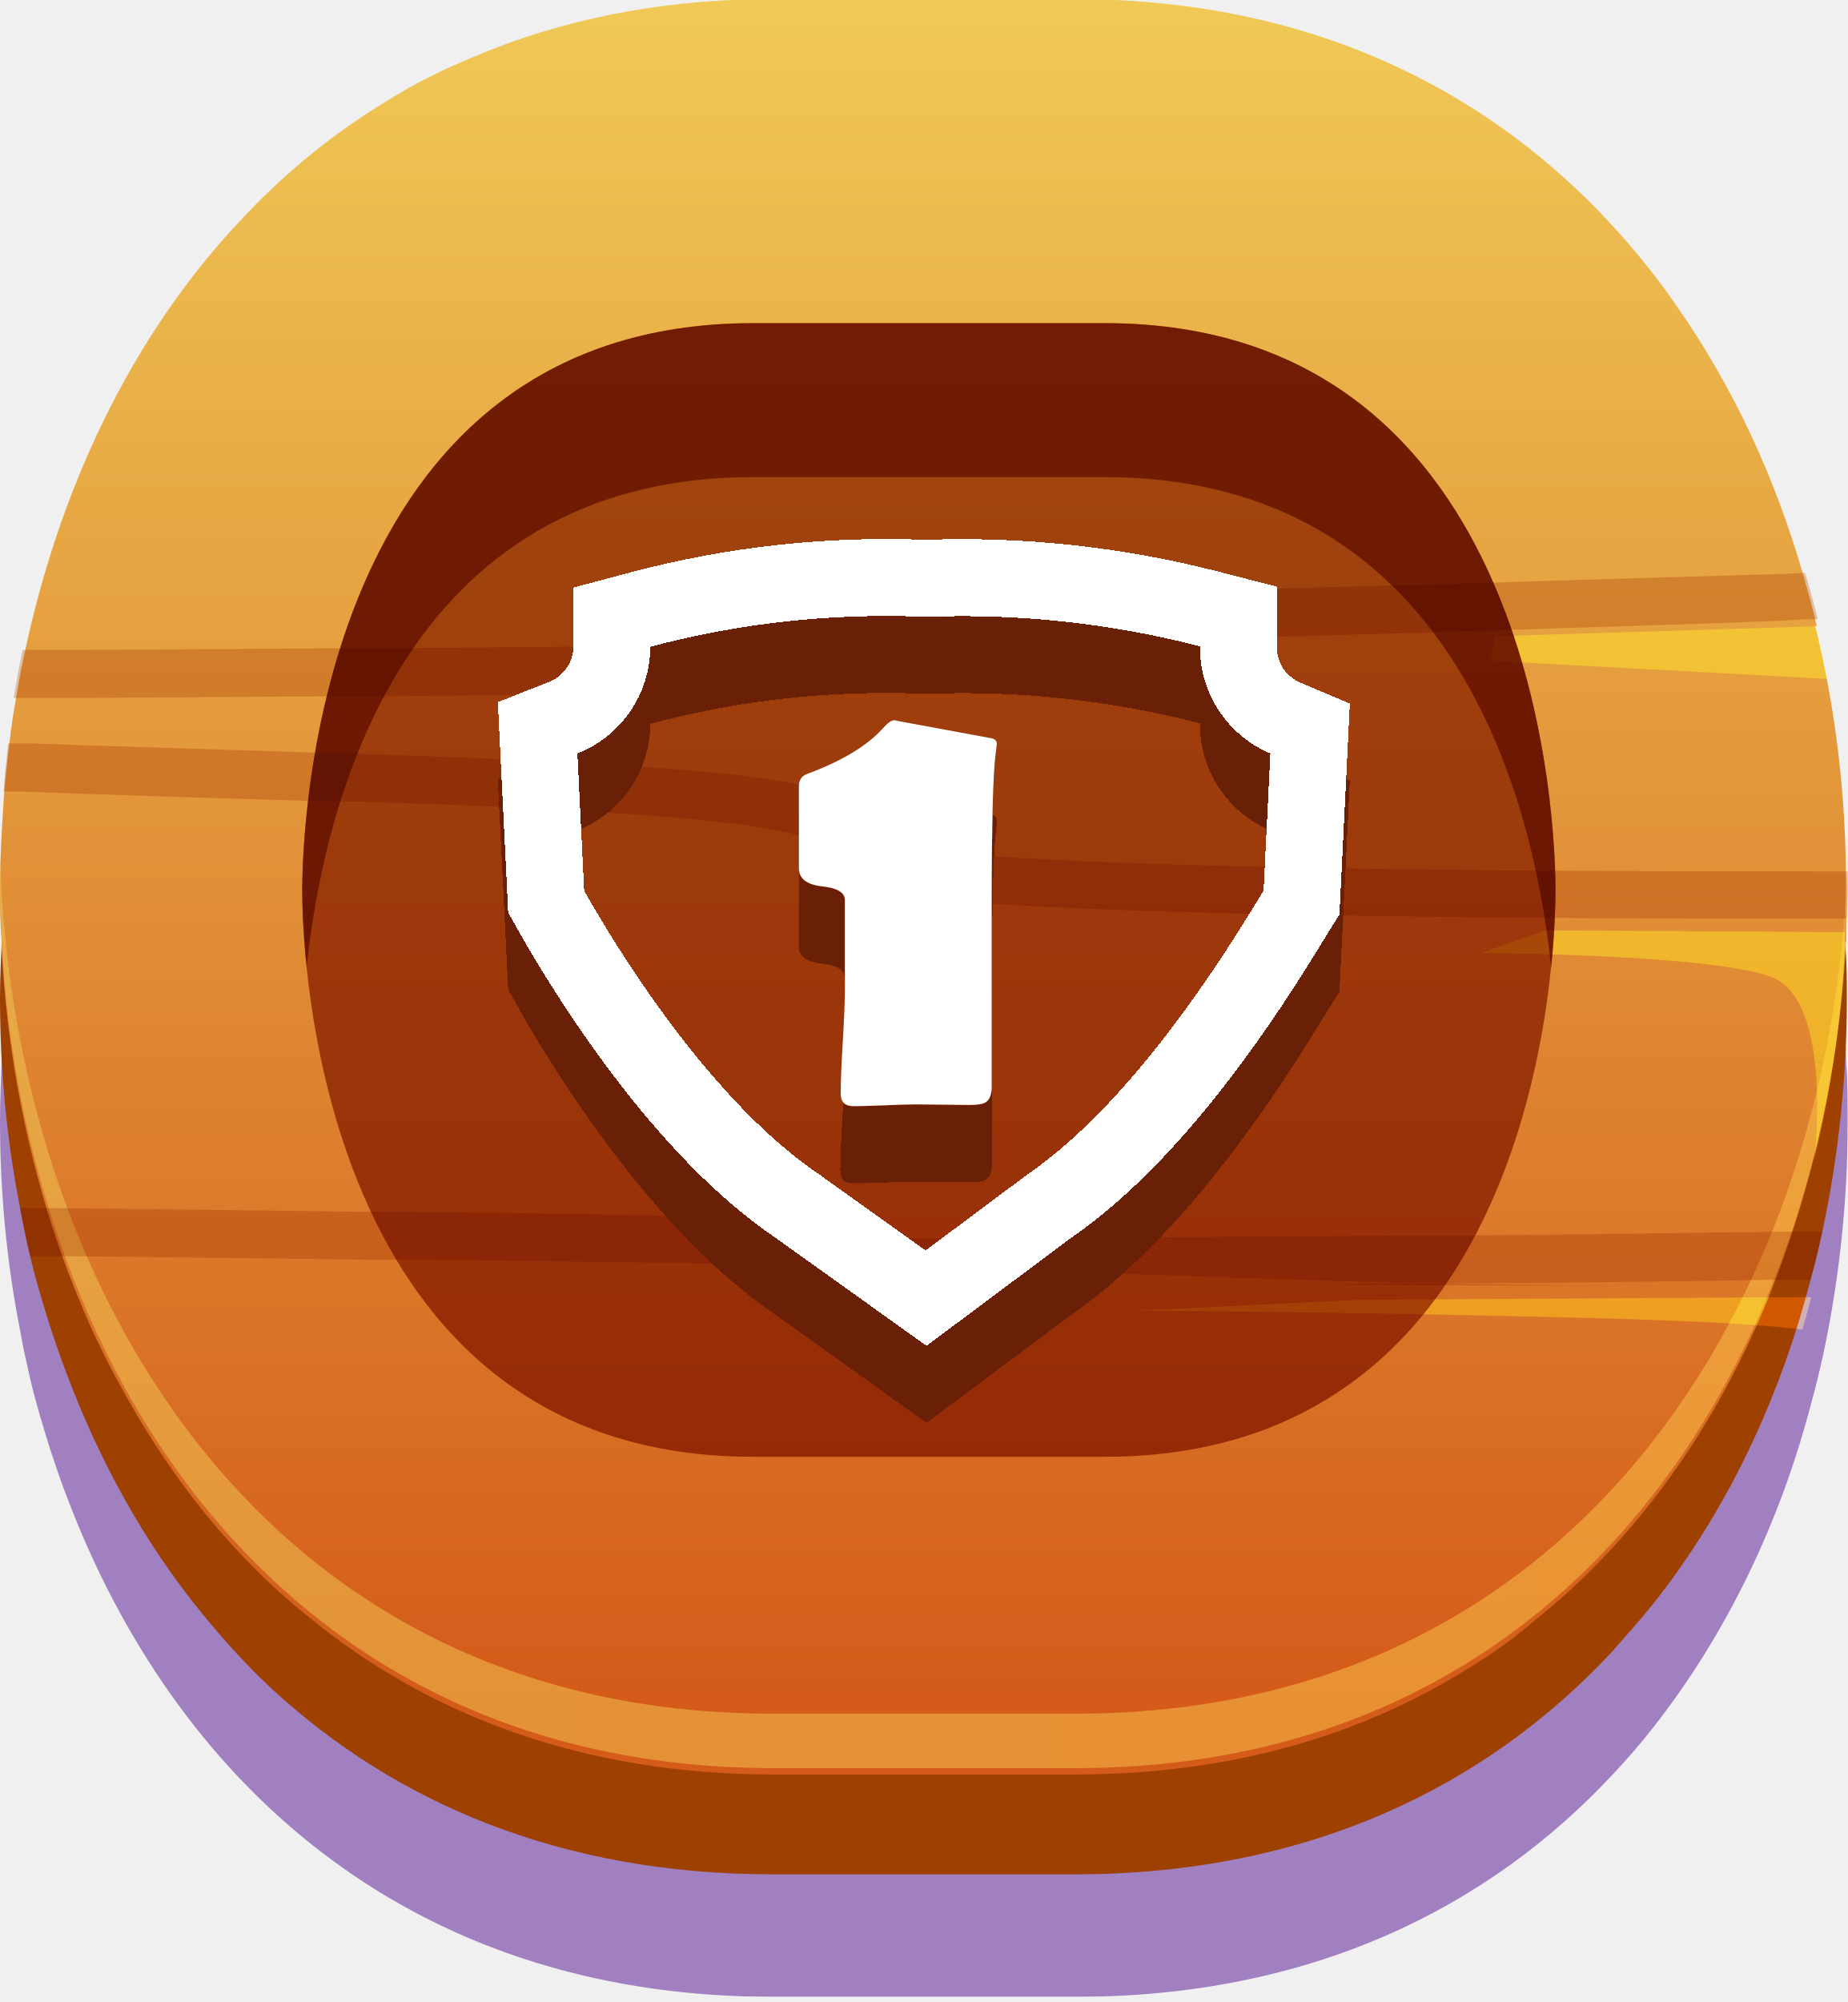
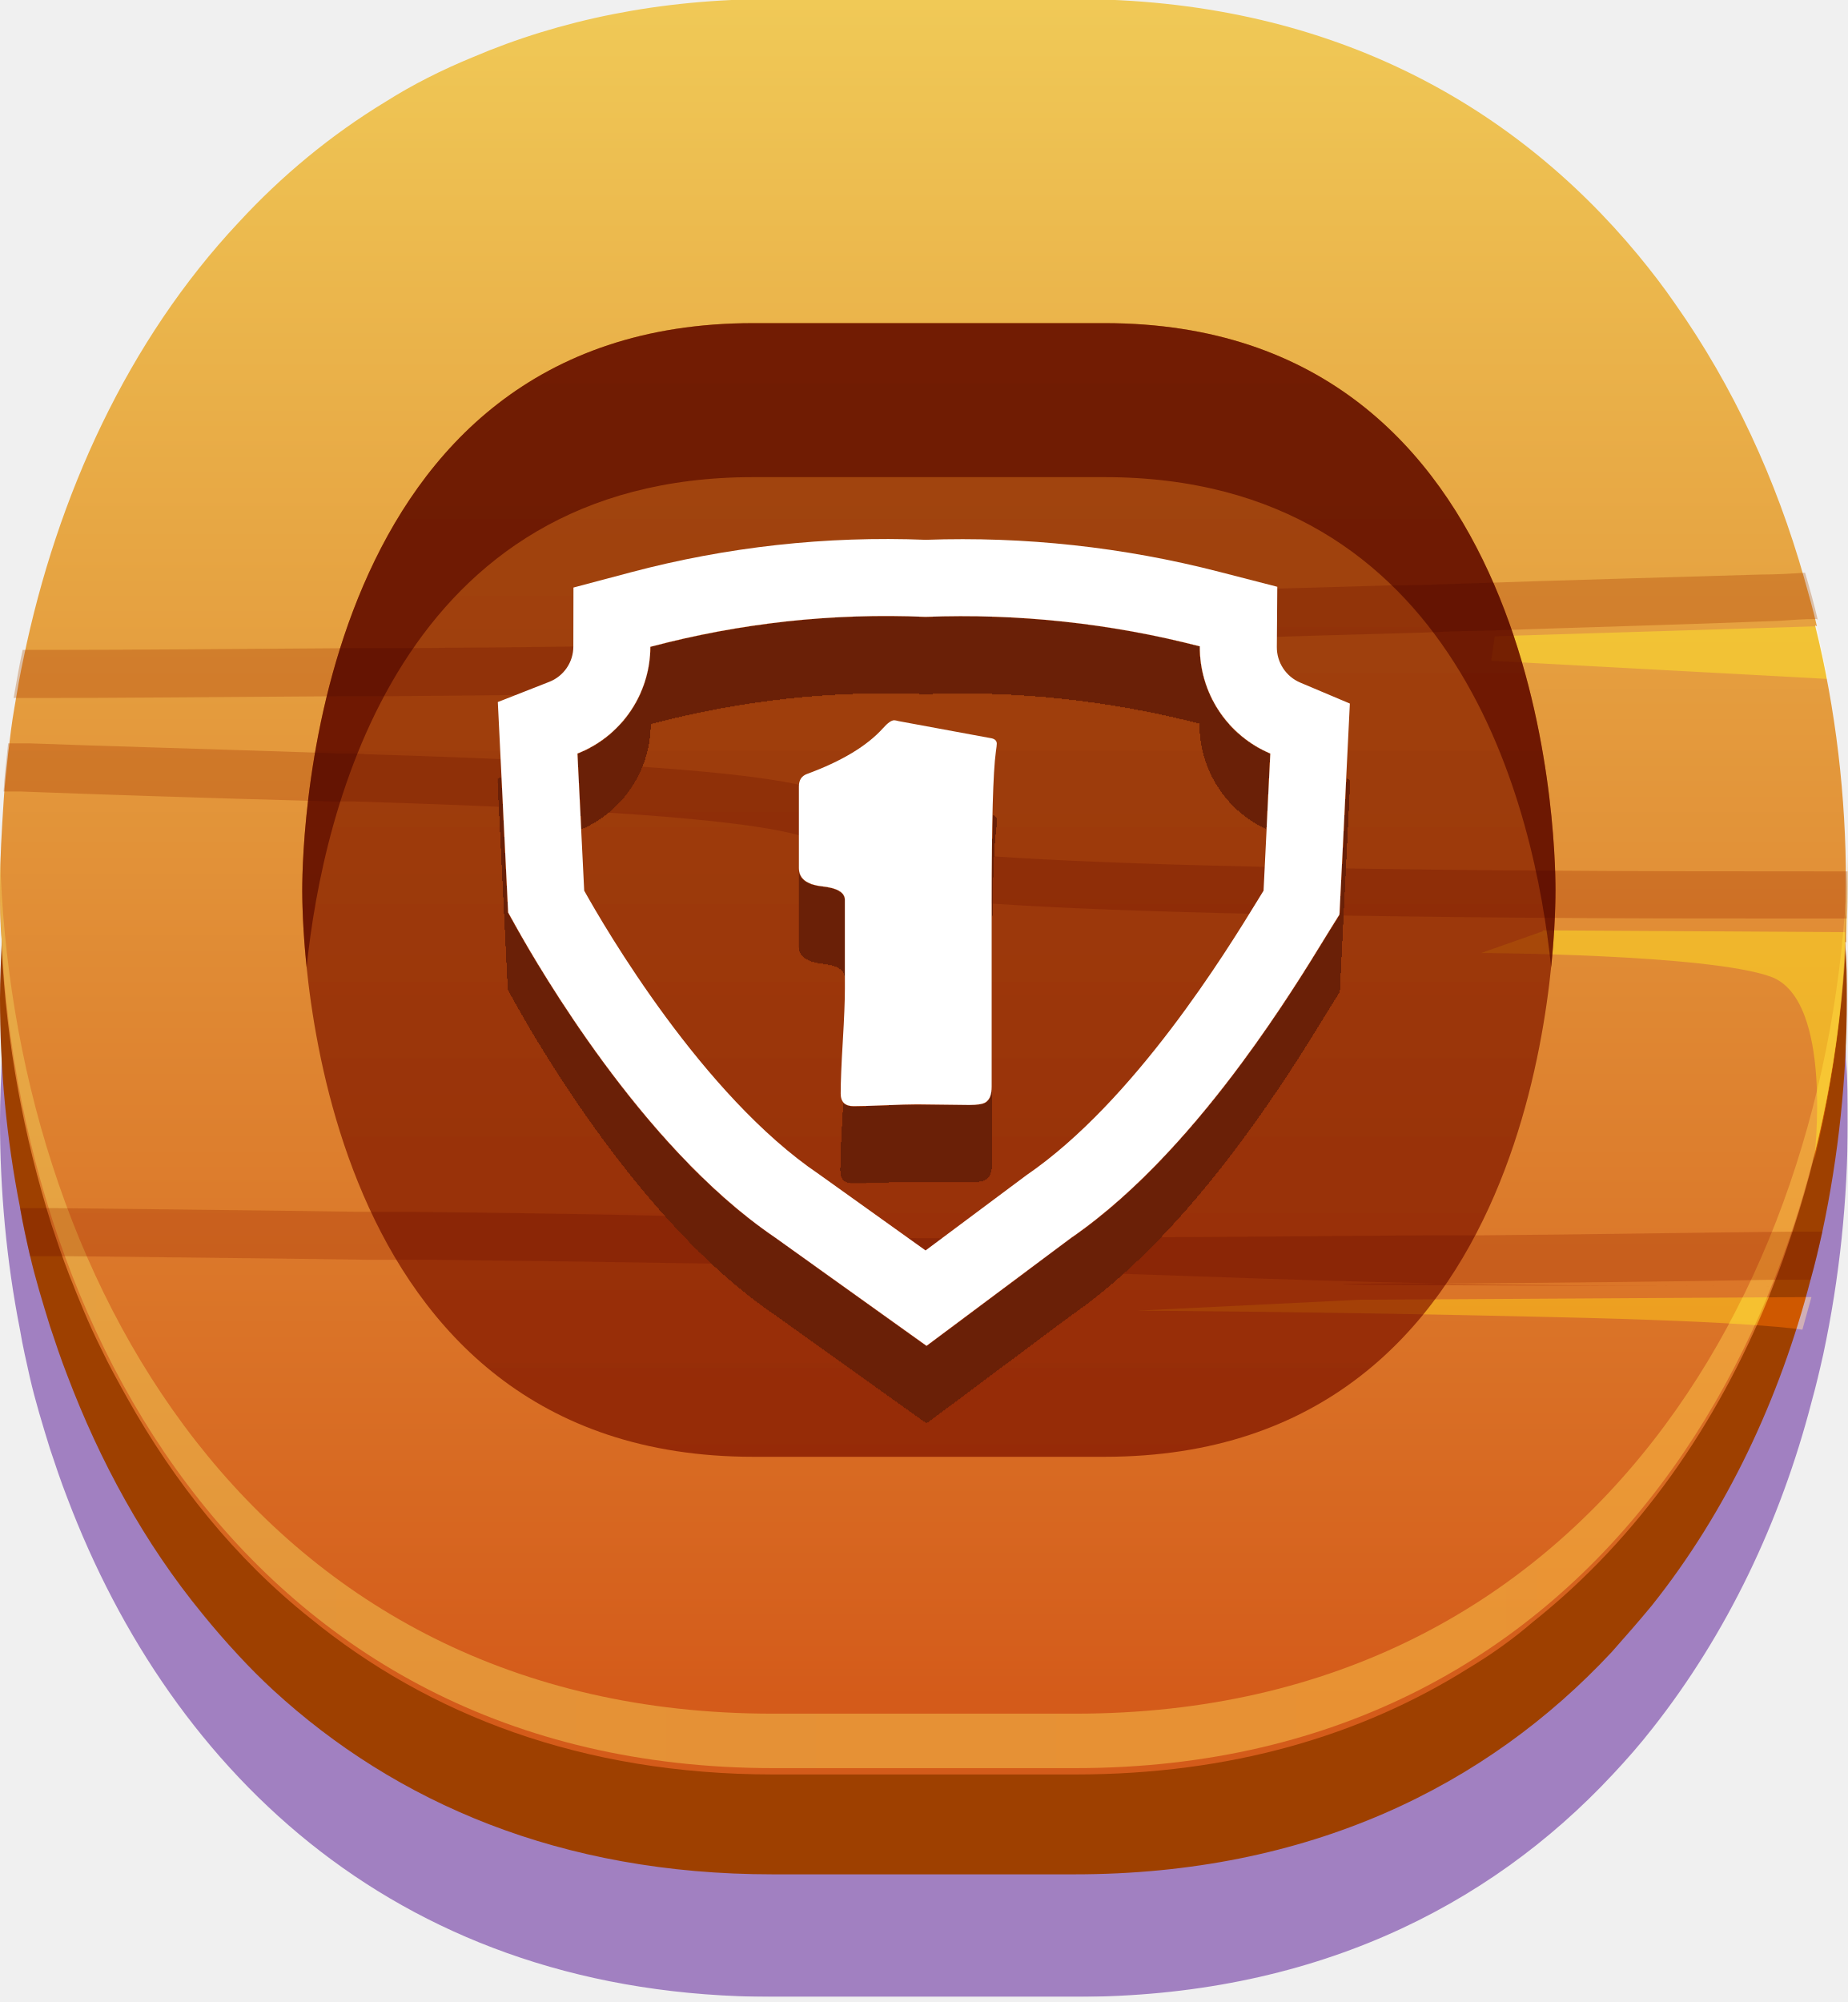
<svg xmlns="http://www.w3.org/2000/svg" width="48" height="52" viewBox="0 0 48 52" fill="none">
-   <g clip-path="url(#clip0_30_10620)">
+   <g clip-path="url(#clip0_72_5477)">
    <g style="mix-blend-mode:multiply" opacity="0.5">
-       <path d="M47.953 27.466C47.953 27.324 47.953 27.183 47.929 27.018C47.906 26.593 47.858 26.192 47.811 25.768C47.552 23.529 47.033 21.336 46.232 19.238C46.067 18.837 45.902 18.413 45.737 18.012C44.534 15.277 42.813 12.825 40.597 10.868C40.079 10.397 39.536 9.973 38.947 9.595C36.024 7.568 32.369 6.342 27.937 6.342H20.086C10.137 6.365 4.102 12.495 1.509 20.016C1.367 20.416 1.226 20.841 1.108 21.265C0.99 21.666 0.872 22.067 0.778 22.491C0.684 22.892 0.589 23.316 0.519 23.717C0.283 24.967 0.118 26.24 0.047 27.489C0.024 28.031 0 28.574 0 29.116C0 30.908 0.165 32.747 0.519 34.538C0.589 34.963 0.684 35.364 0.778 35.788C0.919 36.401 1.108 37.014 1.297 37.627C1.438 38.051 1.58 38.475 1.745 38.9C4.479 46.114 10.444 51.866 20.086 51.866H27.937C34.02 51.866 38.641 49.58 41.894 46.09C42.248 45.713 42.601 45.312 42.931 44.888C44.864 42.436 46.255 39.513 47.057 36.424C47.175 36 47.269 35.599 47.364 35.175C47.788 33.194 48 31.143 48 29.14C48 28.597 48 28.055 47.953 27.513V27.466ZM38.523 35.246C38.405 35.646 38.24 36.071 38.075 36.495C36.636 40.031 33.737 43.45 27.937 43.45H20.086C15.984 43.45 13.32 41.729 11.599 39.466C11.293 39.041 11.01 38.617 10.751 38.169C10.326 37.414 9.973 36.66 9.69 35.882C9.548 35.458 9.407 35.057 9.289 34.633C8.558 32.016 8.487 29.658 8.487 29.092C8.487 28.833 8.487 28.267 8.558 27.489C8.652 26.546 8.817 25.297 9.147 23.976C9.265 23.576 9.36 23.151 9.501 22.75C9.666 22.232 9.878 21.713 10.114 21.195C10.303 20.77 10.515 20.346 10.751 19.945C12.401 17.116 15.206 14.758 20.039 14.758H27.89C31.756 14.758 34.326 16.267 36.047 18.318C36.377 18.695 36.66 19.12 36.943 19.544C38.216 21.572 38.853 23.906 39.183 25.768C39.253 26.216 39.324 26.64 39.348 27.018C39.348 27.183 39.395 27.348 39.395 27.513C39.466 28.314 39.466 28.88 39.466 29.14C39.466 29.753 39.419 32.44 38.475 35.293L38.523 35.246Z" fill="#58129B" />
+       <path d="M47.953 27.466C47.953 27.324 47.953 27.183 47.929 27.018C47.906 26.593 47.858 26.192 47.811 25.768C47.552 23.529 47.033 21.336 46.232 19.238C46.067 18.837 45.902 18.413 45.737 18.012C44.534 15.277 42.813 12.825 40.597 10.868C40.079 10.397 39.536 9.973 38.947 9.595C36.024 7.568 32.369 6.342 27.937 6.342H20.086C10.137 6.365 4.102 12.495 1.509 20.016C1.367 20.416 1.226 20.841 1.108 21.265C0.99 21.666 0.872 22.067 0.778 22.491C0.684 22.892 0.589 23.316 0.519 23.717C0.283 24.967 0.118 26.24 0.047 27.489C0.024 28.031 0 28.574 0 29.116C0 30.908 0.165 32.747 0.519 34.538C0.589 34.963 0.684 35.364 0.778 35.788C0.919 36.401 1.108 37.014 1.297 37.627C1.438 38.051 1.58 38.475 1.745 38.9C4.479 46.114 10.444 51.866 20.086 51.866H27.937C34.02 51.866 38.641 49.58 41.894 46.09C42.248 45.713 42.601 45.312 42.931 44.888C44.864 42.436 46.255 39.513 47.057 36.424C47.175 36 47.269 35.599 47.364 35.175C47.788 33.194 48 31.143 48 29.14C48 28.597 48 28.055 47.953 27.513V27.466ZM38.523 35.246C38.405 35.646 38.24 36.071 38.075 36.495C36.636 40.031 33.737 43.45 27.937 43.45H20.086C15.984 43.45 13.32 41.729 11.599 39.466C11.293 39.041 11.01 38.617 10.751 38.169C10.326 37.414 9.972 36.66 9.69 35.882C9.548 35.458 9.407 35.057 9.289 34.633C8.558 32.016 8.487 29.658 8.487 29.092C8.487 28.833 8.487 28.267 8.558 27.489C8.652 26.546 8.817 25.297 9.147 23.976C9.265 23.576 9.36 23.151 9.501 22.75C9.666 22.232 9.878 21.713 10.114 21.195C10.303 20.77 10.515 20.346 10.751 19.945C12.401 17.116 15.206 14.758 20.039 14.758H27.89C31.756 14.758 34.326 16.267 36.047 18.318C36.377 18.695 36.66 19.12 36.943 19.544C38.216 21.572 38.853 23.906 39.183 25.768C39.253 26.216 39.324 26.64 39.348 27.018C39.348 27.183 39.395 27.348 39.395 27.513C39.466 28.314 39.466 28.88 39.466 29.14C39.466 29.753 39.419 32.44 38.475 35.293L38.523 35.246Z" fill="#58129B" />
    </g>
    <path d="M47.953 24.471C47.953 24.471 47.953 24.377 47.953 24.306C47.953 24.165 47.953 24.024 47.953 23.882C47.929 23.481 47.882 23.057 47.835 22.633C47.576 20.393 47.057 18.2 46.255 16.102C46.09 15.678 45.925 15.277 45.76 14.876C44.558 12.165 42.837 9.69 40.621 7.733C40.102 7.261 39.56 6.837 38.971 6.436C36.047 4.409 32.393 3.206 27.937 3.206H20.086C15.206 3.206 11.269 4.692 8.204 7.073C5.045 9.548 2.829 13.014 1.509 16.857C1.367 17.257 1.25 17.682 1.108 18.106C0.99 18.507 0.872 18.908 0.778 19.332C0.684 19.733 0.589 20.157 0.519 20.558C0.283 21.808 0.118 23.081 0.047 24.33C0.047 24.377 0.047 24.401 0.047 24.424C0.024 24.919 0 25.438 0 25.933C0 27.748 0.165 29.564 0.519 31.356C0.589 31.78 0.684 32.204 0.778 32.605C0.919 33.218 1.108 33.831 1.297 34.444C1.438 34.868 1.58 35.293 1.745 35.717C2.593 37.957 3.749 40.079 5.257 41.917C5.564 42.295 5.87 42.648 6.2 43.002C6.483 43.309 6.79 43.615 7.096 43.898C10.279 46.821 14.57 48.684 20.063 48.684H27.914C33.996 48.684 38.617 46.397 41.87 42.908C42.224 42.507 42.578 42.106 42.908 41.705C44.864 39.253 46.232 36.33 47.033 33.242C47.151 32.817 47.246 32.416 47.34 31.992C47.764 30.012 47.976 27.961 47.976 25.957C47.976 25.462 47.976 24.967 47.929 24.471H47.953ZM20.086 11.599H27.937C31.803 11.599 34.373 13.108 36.094 15.159C36.424 15.536 36.707 15.961 36.99 16.385C38.263 18.413 38.9 20.747 39.23 22.609C39.301 23.057 39.371 23.481 39.395 23.859C39.395 24.024 39.419 24.189 39.442 24.354C39.513 25.132 39.513 25.721 39.513 25.957C39.513 26.57 39.466 29.234 38.523 32.11C38.405 32.534 38.24 32.935 38.075 33.359C36.636 36.872 33.737 40.291 27.937 40.291H20.086C18.766 40.291 17.587 40.126 16.55 39.796C14.358 39.112 12.778 37.839 11.623 36.306C11.505 36.165 11.411 36.024 11.316 35.882C11.128 35.599 10.939 35.316 10.774 35.033C10.35 34.279 9.996 33.525 9.713 32.747C9.572 32.322 9.43 31.898 9.312 31.497C8.558 28.857 8.511 26.546 8.511 25.957C8.511 25.698 8.511 25.132 8.582 24.354C8.676 23.411 8.841 22.185 9.194 20.841C9.312 20.44 9.407 20.039 9.548 19.615C9.713 19.096 9.925 18.578 10.161 18.059C10.35 17.635 10.562 17.234 10.798 16.809C11.505 15.584 12.424 14.452 13.65 13.556C15.253 12.377 17.328 11.599 20.086 11.599Z" fill="#9E4000" />
-     <path d="M47.198 16.267C47.104 15.843 46.986 15.442 46.868 15.018C46.138 12.448 45.029 10.043 43.521 7.898C43.214 7.45 42.884 7.026 42.554 6.625C39.253 2.64 34.42 -0.024 27.914 -0.024H20.063C17.14 -0.024 14.546 0.519 12.283 1.485C11.481 1.815 10.727 2.193 10.02 2.64C8.582 3.513 7.308 4.574 6.2 5.776C3.324 8.841 1.485 12.872 0.613 17.092C0.519 17.517 0.448 17.941 0.377 18.365C0.306 18.766 0.259 19.167 0.212 19.568C0.165 19.992 0.118 20.416 0.094 20.817C0.047 21.548 0 22.303 0 23.033C0 23.505 0 23.976 0.047 24.448C0.047 24.519 0.047 24.589 0.047 24.66C0.165 27.088 0.613 29.517 1.344 31.827C1.485 32.252 1.627 32.676 1.792 33.1C2.051 33.76 2.31 34.397 2.617 35.01C2.829 35.458 3.065 35.882 3.301 36.306C4.527 38.499 6.106 40.479 8.063 42.035C11.128 44.534 15.112 46.09 20.086 46.09H27.937C31.969 46.09 35.364 45.077 38.145 43.332C38.735 42.978 39.301 42.578 39.819 42.13C42.578 39.937 44.605 36.99 45.949 33.69C46.114 33.265 46.279 32.841 46.42 32.416C47.293 29.918 47.788 27.277 47.929 24.613C47.929 24.566 47.929 24.519 47.929 24.448C47.929 24.354 47.929 24.259 47.929 24.165C47.929 23.788 47.953 23.387 47.953 23.01V22.916C47.953 20.699 47.694 18.436 47.151 16.244L47.198 16.267Z" fill="url(#paint0_linear_30_10620)" />
+     <path d="M47.198 16.267C47.104 15.843 46.986 15.442 46.868 15.018C46.138 12.448 45.029 10.043 43.521 7.898C43.214 7.45 42.884 7.026 42.554 6.625C39.253 2.64 34.42 -0.024 27.914 -0.024H20.063C17.14 -0.024 14.546 0.519 12.283 1.485C11.481 1.815 10.727 2.193 10.02 2.64C8.582 3.513 7.308 4.574 6.2 5.776C3.324 8.841 1.485 12.872 0.613 17.092C0.519 17.517 0.448 17.941 0.377 18.365C0.306 18.766 0.259 19.167 0.212 19.568C0.165 19.992 0.118 20.416 0.094 20.817C0.047 21.548 0 22.303 0 23.033C0 23.505 0 23.976 0.047 24.448C0.047 24.519 0.047 24.589 0.047 24.66C0.165 27.088 0.613 29.517 1.344 31.827C1.485 32.252 1.627 32.676 1.792 33.1C2.051 33.76 2.31 34.397 2.617 35.01C2.829 35.458 3.065 35.882 3.301 36.306C4.527 38.499 6.106 40.479 8.063 42.035C11.128 44.534 15.112 46.09 20.086 46.09H27.937C31.969 46.09 35.364 45.077 38.145 43.332C38.735 42.978 39.301 42.578 39.819 42.13C42.578 39.937 44.605 36.99 45.949 33.69C46.114 33.265 46.279 32.841 46.42 32.416C47.293 29.918 47.788 27.277 47.929 24.613C47.929 24.566 47.929 24.519 47.929 24.448C47.929 24.354 47.929 24.259 47.929 24.165C47.929 23.788 47.953 23.387 47.953 23.01V22.916C47.953 20.699 47.694 18.436 47.151 16.244L47.198 16.267Z" fill="url(#paint0_linear_72_5477)" />
    <g opacity="0.5">
-       <path d="M27.914 44.511H20.063C6.578 44.511 0.283 33.053 0 22.185C0 22.42 0 22.656 0 22.892C0 33.972 6.295 45.925 20.086 45.925H27.937C41.729 45.925 48 33.972 48 22.892C48 22.656 48 22.42 48 22.185C47.741 33.077 41.446 44.511 27.937 44.511H27.914Z" fill="url(#paint1_linear_30_10620)" />
+       <path d="M27.914 44.511H20.063C6.578 44.511 0.283 33.053 0 22.185C0 22.42 0 22.656 0 22.892C0 33.972 6.295 45.925 20.086 45.925H27.937C41.729 45.925 48 33.972 48 22.892C48 22.656 48 22.42 48 22.185C47.741 33.077 41.446 44.511 27.937 44.511H27.914Z" fill="url(#paint1_linear_72_5477)" />
    </g>
    <g style="mix-blend-mode:multiply" opacity="0.4">
      <path d="M47.198 16.079C46.868 16.079 46.538 16.102 46.208 16.126C43.851 16.22 41.234 16.291 38.428 16.385C37.933 16.385 37.438 16.409 36.943 16.432C3.112 17.352 35.505 17.894 10.137 18.082C9.76 18.082 9.407 18.082 9.053 18.082C5.564 18.106 2.853 18.13 1.084 18.13C0.825 18.13 0.589 18.13 0.354 18.13C0.424 17.729 0.495 17.305 0.589 16.88C0.849 16.88 1.155 16.88 1.485 16.88C3.324 16.88 6.012 16.857 9.407 16.833C9.854 16.833 10.326 16.833 10.797 16.833C36.33 16.644 2.381 16.126 36.071 15.206C36.707 15.206 37.344 15.183 37.98 15.159C40.762 15.065 43.379 14.994 45.737 14.923C46.137 14.923 46.515 14.9 46.892 14.876C47.01 15.277 47.128 15.701 47.222 16.102L47.198 16.079Z" fill="#C97B3A" />
      <path d="M48 22.633V22.727C48 23.104 48 23.481 47.976 23.858H47.929C47.505 23.858 47.057 23.858 46.609 23.858C44.44 23.858 42.059 23.858 39.466 23.835H39.371C6.342 23.552 35.34 21.619 9.194 20.817C9.006 20.817 8.817 20.817 8.629 20.817C5.139 20.723 2.381 20.629 0.519 20.558C0.377 20.558 0.236 20.558 0.094 20.558C0.118 20.157 0.165 19.733 0.212 19.308C0.401 19.308 0.589 19.308 0.778 19.308C2.64 19.379 5.352 19.45 8.77 19.568C9.029 19.568 9.289 19.568 9.548 19.591C35.835 20.393 6.271 22.302 39.183 22.609C39.277 22.609 39.395 22.609 39.489 22.609C42.554 22.633 45.336 22.633 47.811 22.633H48Z" fill="#C97B3A" />
      <path d="M47.34 31.992C47.245 32.416 47.151 32.841 47.033 33.242C46.68 33.242 46.302 33.242 45.949 33.242C43.52 33.289 40.88 33.312 38.051 33.336C37.438 33.336 36.825 33.336 36.188 33.336C30.295 33.383 46.185 33.407 45.949 33.407C30.931 33.407 33.053 32.959 11.34 32.723C10.774 32.723 10.232 32.723 9.689 32.723C6.436 32.676 3.772 32.652 1.792 32.629C1.438 32.629 1.108 32.629 0.778 32.629L0.519 31.379C0.778 31.379 1.061 31.379 1.344 31.379C3.277 31.403 5.965 31.426 9.289 31.474C9.713 31.474 10.137 31.474 10.562 31.474C36.684 31.756 3.041 32.369 37.061 32.086C37.556 32.086 38.027 32.086 38.499 32.086C41.352 32.063 44.016 32.016 46.42 31.992C46.727 31.992 47.033 31.992 47.34 31.992Z" fill="#C97B3A" />
    </g>
    <g style="mix-blend-mode:overlay" opacity="0.5">
      <path d="M38.829 16.526L47.199 16.267L47.481 17.635L38.735 17.163L38.829 16.526Z" fill="#FFDE55" />
    </g>
    <g style="mix-blend-mode:overlay" opacity="0.5">
      <path d="M40.078 24.165L47.929 24.212C47.929 24.212 47.953 26.805 47.128 30.13C47.128 30.13 47.646 25.957 45.996 25.367C44.346 24.778 38.475 24.754 38.475 24.754L40.078 24.189V24.165Z" fill="#FFDE55" />
    </g>
    <g style="mix-blend-mode:overlay" opacity="0.5">
      <path d="M35.293 33.76L47.057 33.69L46.821 34.538C46.821 34.538 45.69 34.326 40.244 34.208C34.326 34.067 29.54 34.043 29.54 34.043L35.316 33.76H35.293Z" fill="#FFDE55" />
    </g>
    <g style="mix-blend-mode:multiply" opacity="0.8">
-       <path d="M28.692 37.839H19.568C8.181 37.839 7.851 24.613 7.851 23.128C7.851 21.642 8.181 8.393 19.568 8.393H28.692C40.078 8.393 40.408 21.619 40.408 23.128C40.408 24.637 40.078 37.839 28.692 37.839Z" fill="#9E4000" />
+       <path d="M28.691 37.839H19.568C8.181 37.839 7.851 24.613 7.851 23.128C7.851 21.642 8.181 8.393 19.568 8.393H28.691C40.078 8.393 40.408 21.619 40.408 23.128C40.408 24.637 40.078 37.839 28.691 37.839Z" fill="#9E4000" />
    </g>
    <g style="mix-blend-mode:multiply" opacity="0.8">
      <path fill-rule="evenodd" clip-rule="evenodd" d="M40.295 25.127C39.87 21.01 37.883 12.393 28.692 12.393H19.568C10.383 12.393 8.392 21.013 7.965 25.127C7.863 24.142 7.851 23.415 7.851 23.128C7.851 21.642 8.181 8.393 19.568 8.393H28.692C40.078 8.393 40.408 21.619 40.408 23.128C40.408 23.419 40.396 24.145 40.295 25.127Z" fill="#9E4000" />
    </g>
-     <g filter="url(#filter0_d_30_10620)">
-       <path d="M25.894 19.317C25.894 19.348 25.886 19.419 25.87 19.528C25.797 20.044 25.761 21.364 25.761 23.489V28.223C25.761 28.427 25.709 28.562 25.605 28.63C25.532 28.677 25.391 28.7 25.183 28.7C25.032 28.7 24.805 28.697 24.503 28.692C24.201 28.687 23.974 28.684 23.823 28.684C23.641 28.684 23.365 28.692 22.995 28.708C22.631 28.723 22.357 28.731 22.175 28.731C21.951 28.731 21.839 28.622 21.839 28.403C21.839 28.101 21.857 27.648 21.894 27.044C21.93 26.44 21.948 25.986 21.948 25.684V23.372C21.948 23.179 21.748 23.062 21.347 23.02C20.951 22.973 20.753 22.815 20.753 22.544V20.427C20.753 20.265 20.821 20.158 20.956 20.106C21.862 19.773 22.524 19.375 22.941 18.911C23.06 18.776 23.157 18.708 23.23 18.708C23.25 18.708 23.29 18.716 23.347 18.731C23.883 18.83 24.688 18.979 25.761 19.177C25.849 19.197 25.894 19.244 25.894 19.317Z" fill="white" />
+     <g filter="url(#filter0_d_72_5477)">
+       <path d="M25.894 19.317C25.894 19.348 25.886 19.419 25.87 19.528C25.797 20.044 25.761 21.364 25.761 23.489V28.223C25.761 28.427 25.709 28.562 25.605 28.63C25.532 28.677 25.391 28.7 25.183 28.7C25.032 28.7 24.805 28.697 24.503 28.692C24.201 28.687 23.974 28.684 23.823 28.684C23.641 28.684 23.365 28.692 22.995 28.708C22.631 28.723 22.357 28.731 22.175 28.731C21.951 28.731 21.839 28.622 21.839 28.403C21.839 28.101 21.857 27.648 21.894 27.044C21.93 26.44 21.948 25.986 21.948 25.684V23.372C21.948 23.179 21.748 23.062 21.347 23.02C20.951 22.973 20.753 22.815 20.753 22.544V20.427C20.753 20.265 20.821 20.158 20.956 20.106C21.863 19.773 22.524 19.375 22.941 18.911C23.061 18.776 23.157 18.708 23.23 18.708C23.251 18.708 23.29 18.716 23.347 18.731C23.883 18.83 24.688 18.979 25.761 19.177C25.849 19.197 25.894 19.244 25.894 19.317Z" fill="white" />
    </g>
-     <g filter="url(#filter1_d_30_10620)">
-       <path d="M33.673 23.663L33.81 23.443L33.823 23.184L33.999 19.621L34.033 18.923L33.389 18.651C33.025 18.497 32.715 18.238 32.497 17.908C32.28 17.578 32.166 17.19 32.169 16.795L32.175 16.014L31.418 15.819C29.012 15.198 26.529 14.93 24.046 15.021C21.55 14.918 19.052 15.191 16.637 15.833L15.896 16.03L15.894 16.798C15.893 17.196 15.773 17.584 15.548 17.913C15.323 18.242 15.005 18.496 14.634 18.641L13.966 18.904L14.001 19.621L14.177 23.184L14.188 23.418L14.303 23.622C14.584 24.125 15.375 25.494 16.487 27.004C17.587 28.497 19.052 30.2 20.701 31.318L23.462 33.293L24.057 33.718L24.642 33.281L27.248 31.336C28.891 30.206 30.353 28.5 31.456 27.009C32.418 25.711 33.153 24.512 33.523 23.907C33.583 23.81 33.633 23.728 33.673 23.663Z" stroke="white" stroke-width="2" shape-rendering="crispEdges" />
+     <g filter="url(#filter1_d_72_5477)">
+       <path fill-rule="evenodd" clip-rule="evenodd" d="M34.796 23.752L34.522 24.192C34.484 24.253 34.436 24.331 34.378 24.426C34.011 25.026 33.251 26.266 32.26 27.605C31.139 29.119 29.604 30.924 27.831 32.148L24.069 34.956L20.129 32.139C18.344 30.925 16.802 29.118 15.682 27.598C14.536 26.041 13.722 24.633 13.429 24.11L13.201 23.701L12.932 18.235L14.269 17.71C14.453 17.638 14.611 17.512 14.722 17.349C14.834 17.186 14.894 16.993 14.894 16.795L14.897 15.261L16.38 14.867C18.88 14.203 21.465 13.917 24.049 14.021C26.615 13.93 29.181 14.209 31.668 14.851L33.181 15.241L33.169 16.803C33.167 17 33.224 17.194 33.333 17.359C33.441 17.524 33.596 17.653 33.778 17.73L35.066 18.274L34.796 23.752ZM24.044 16.022C21.635 15.918 19.224 16.18 16.894 16.8C16.893 17.399 16.711 17.983 16.374 18.477C16.036 18.972 15.557 19.353 15 19.572L15.176 23.134C15.715 24.1 18.249 28.453 21.272 30.497L24.044 32.479L26.666 30.523C29.474 28.599 31.861 24.705 32.668 23.388C32.729 23.288 32.782 23.203 32.824 23.134L33 19.572C32.453 19.341 31.988 18.953 31.662 18.458C31.336 17.962 31.164 17.381 31.169 16.787C28.843 16.188 26.443 15.93 24.044 16.022Z" fill="white" />
    </g>
  </g>
  <defs>
-     <filter id="filter0_d_30_10620" x="20.753" y="18.708" width="5.141" height="12.023" filterUnits="userSpaceOnUse" color-interpolation-filters="sRGB">
+     <filter id="filter0_d_72_5477" x="20.753" y="18.708" width="5.141" height="12.023" filterUnits="userSpaceOnUse" color-interpolation-filters="sRGB">
      <feFlood flood-opacity="0" result="BackgroundImageFix" />
      <feColorMatrix in="SourceAlpha" type="matrix" values="0 0 0 0 0 0 0 0 0 0 0 0 0 0 0 0 0 0 127 0" result="hardAlpha" />
      <feOffset dy="2" />
      <feComposite in2="hardAlpha" operator="out" />
      <feColorMatrix type="matrix" values="0 0 0 0 0.414 0 0 0 0 0.126 0 0 0 0 0.026 0 0 0 1 0" />
-       <feBlend mode="normal" in2="BackgroundImageFix" result="effect1_dropShadow_30_10620" />
-       <feBlend mode="normal" in="SourceGraphic" in2="effect1_dropShadow_30_10620" result="shape" />
+       <feBlend mode="normal" in2="BackgroundImageFix" result="effect1_dropShadow_72_5477" />
+       <feBlend mode="normal" in="SourceGraphic" in2="effect1_dropShadow_72_5477" result="shape" />
    </filter>
-     <filter id="filter1_d_30_10620" x="12.932" y="14" width="22.135" height="22.956" filterUnits="userSpaceOnUse" color-interpolation-filters="sRGB">
+     <filter id="filter1_d_72_5477" x="12.932" y="14" width="22.135" height="22.956" filterUnits="userSpaceOnUse" color-interpolation-filters="sRGB">
      <feFlood flood-opacity="0" result="BackgroundImageFix" />
      <feColorMatrix in="SourceAlpha" type="matrix" values="0 0 0 0 0 0 0 0 0 0 0 0 0 0 0 0 0 0 127 0" result="hardAlpha" />
      <feOffset dy="2" />
      <feComposite in2="hardAlpha" operator="out" />
      <feColorMatrix type="matrix" values="0 0 0 0 0.414 0 0 0 0 0.126 0 0 0 0 0.026 0 0 0 1 0" />
-       <feBlend mode="normal" in2="BackgroundImageFix" result="effect1_dropShadow_30_10620" />
-       <feBlend mode="normal" in="SourceGraphic" in2="effect1_dropShadow_30_10620" result="shape" />
+       <feBlend mode="normal" in2="BackgroundImageFix" result="effect1_dropShadow_72_5477" />
+       <feBlend mode="normal" in="SourceGraphic" in2="effect1_dropShadow_72_5477" result="shape" />
    </filter>
-     <linearGradient id="paint0_linear_30_10620" x1="24" y1="-0.354" x2="24" y2="44.134" gradientUnits="userSpaceOnUse">
+     <linearGradient id="paint0_linear_72_5477" x1="24" y1="-0.354" x2="24" y2="44.134" gradientUnits="userSpaceOnUse">
      <stop stop-color="#F0CA57" />
      <stop offset="1" stop-color="#D45B1A" />
    </linearGradient>
-     <linearGradient id="paint1_linear_30_10620" x1="0.943" y1="34.043" x2="44.581" y2="34.043" gradientUnits="userSpaceOnUse">
+     <linearGradient id="paint1_linear_72_5477" x1="0.943" y1="34.043" x2="44.581" y2="34.043" gradientUnits="userSpaceOnUse">
      <stop stop-color="#F0CA57" />
      <stop offset="0.5" stop-color="#F7C850" />
      <stop offset="1" stop-color="#FEC649" />
    </linearGradient>
-     <clipPath id="clip0_30_10620">
+     <clipPath id="clip0_72_5477">
      <rect width="48" height="51.866" fill="white" />
    </clipPath>
  </defs>
</svg>
